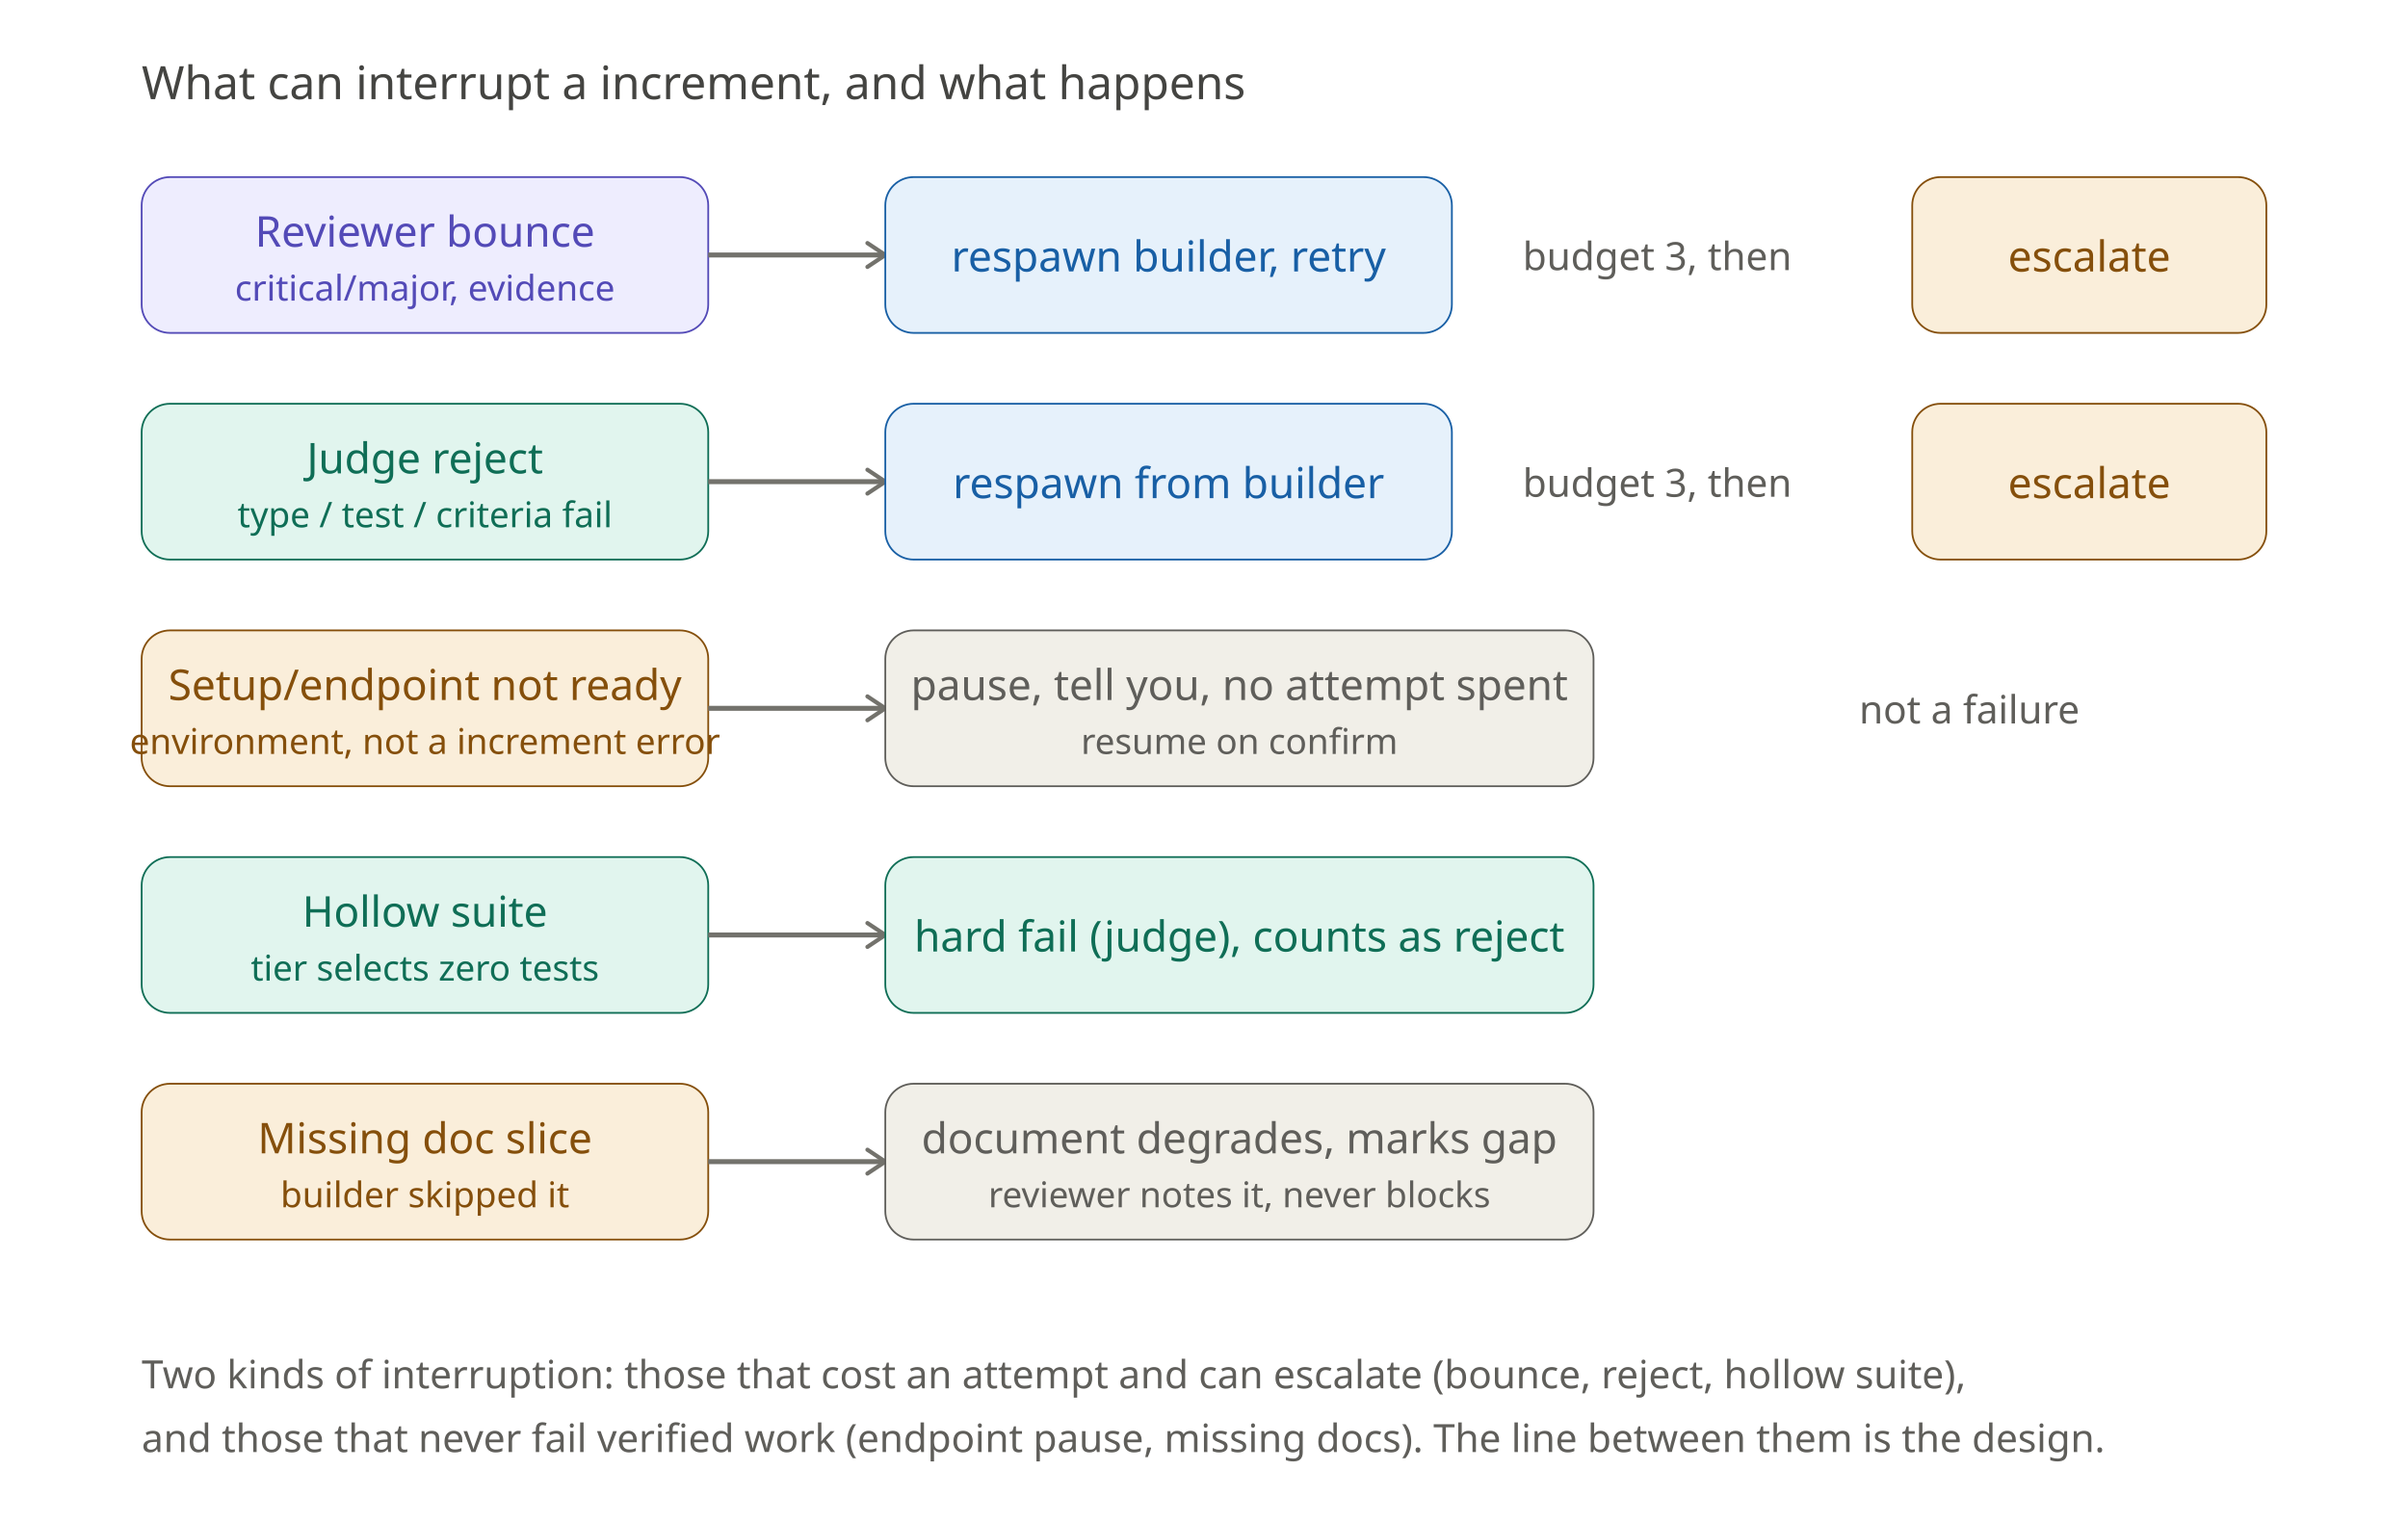
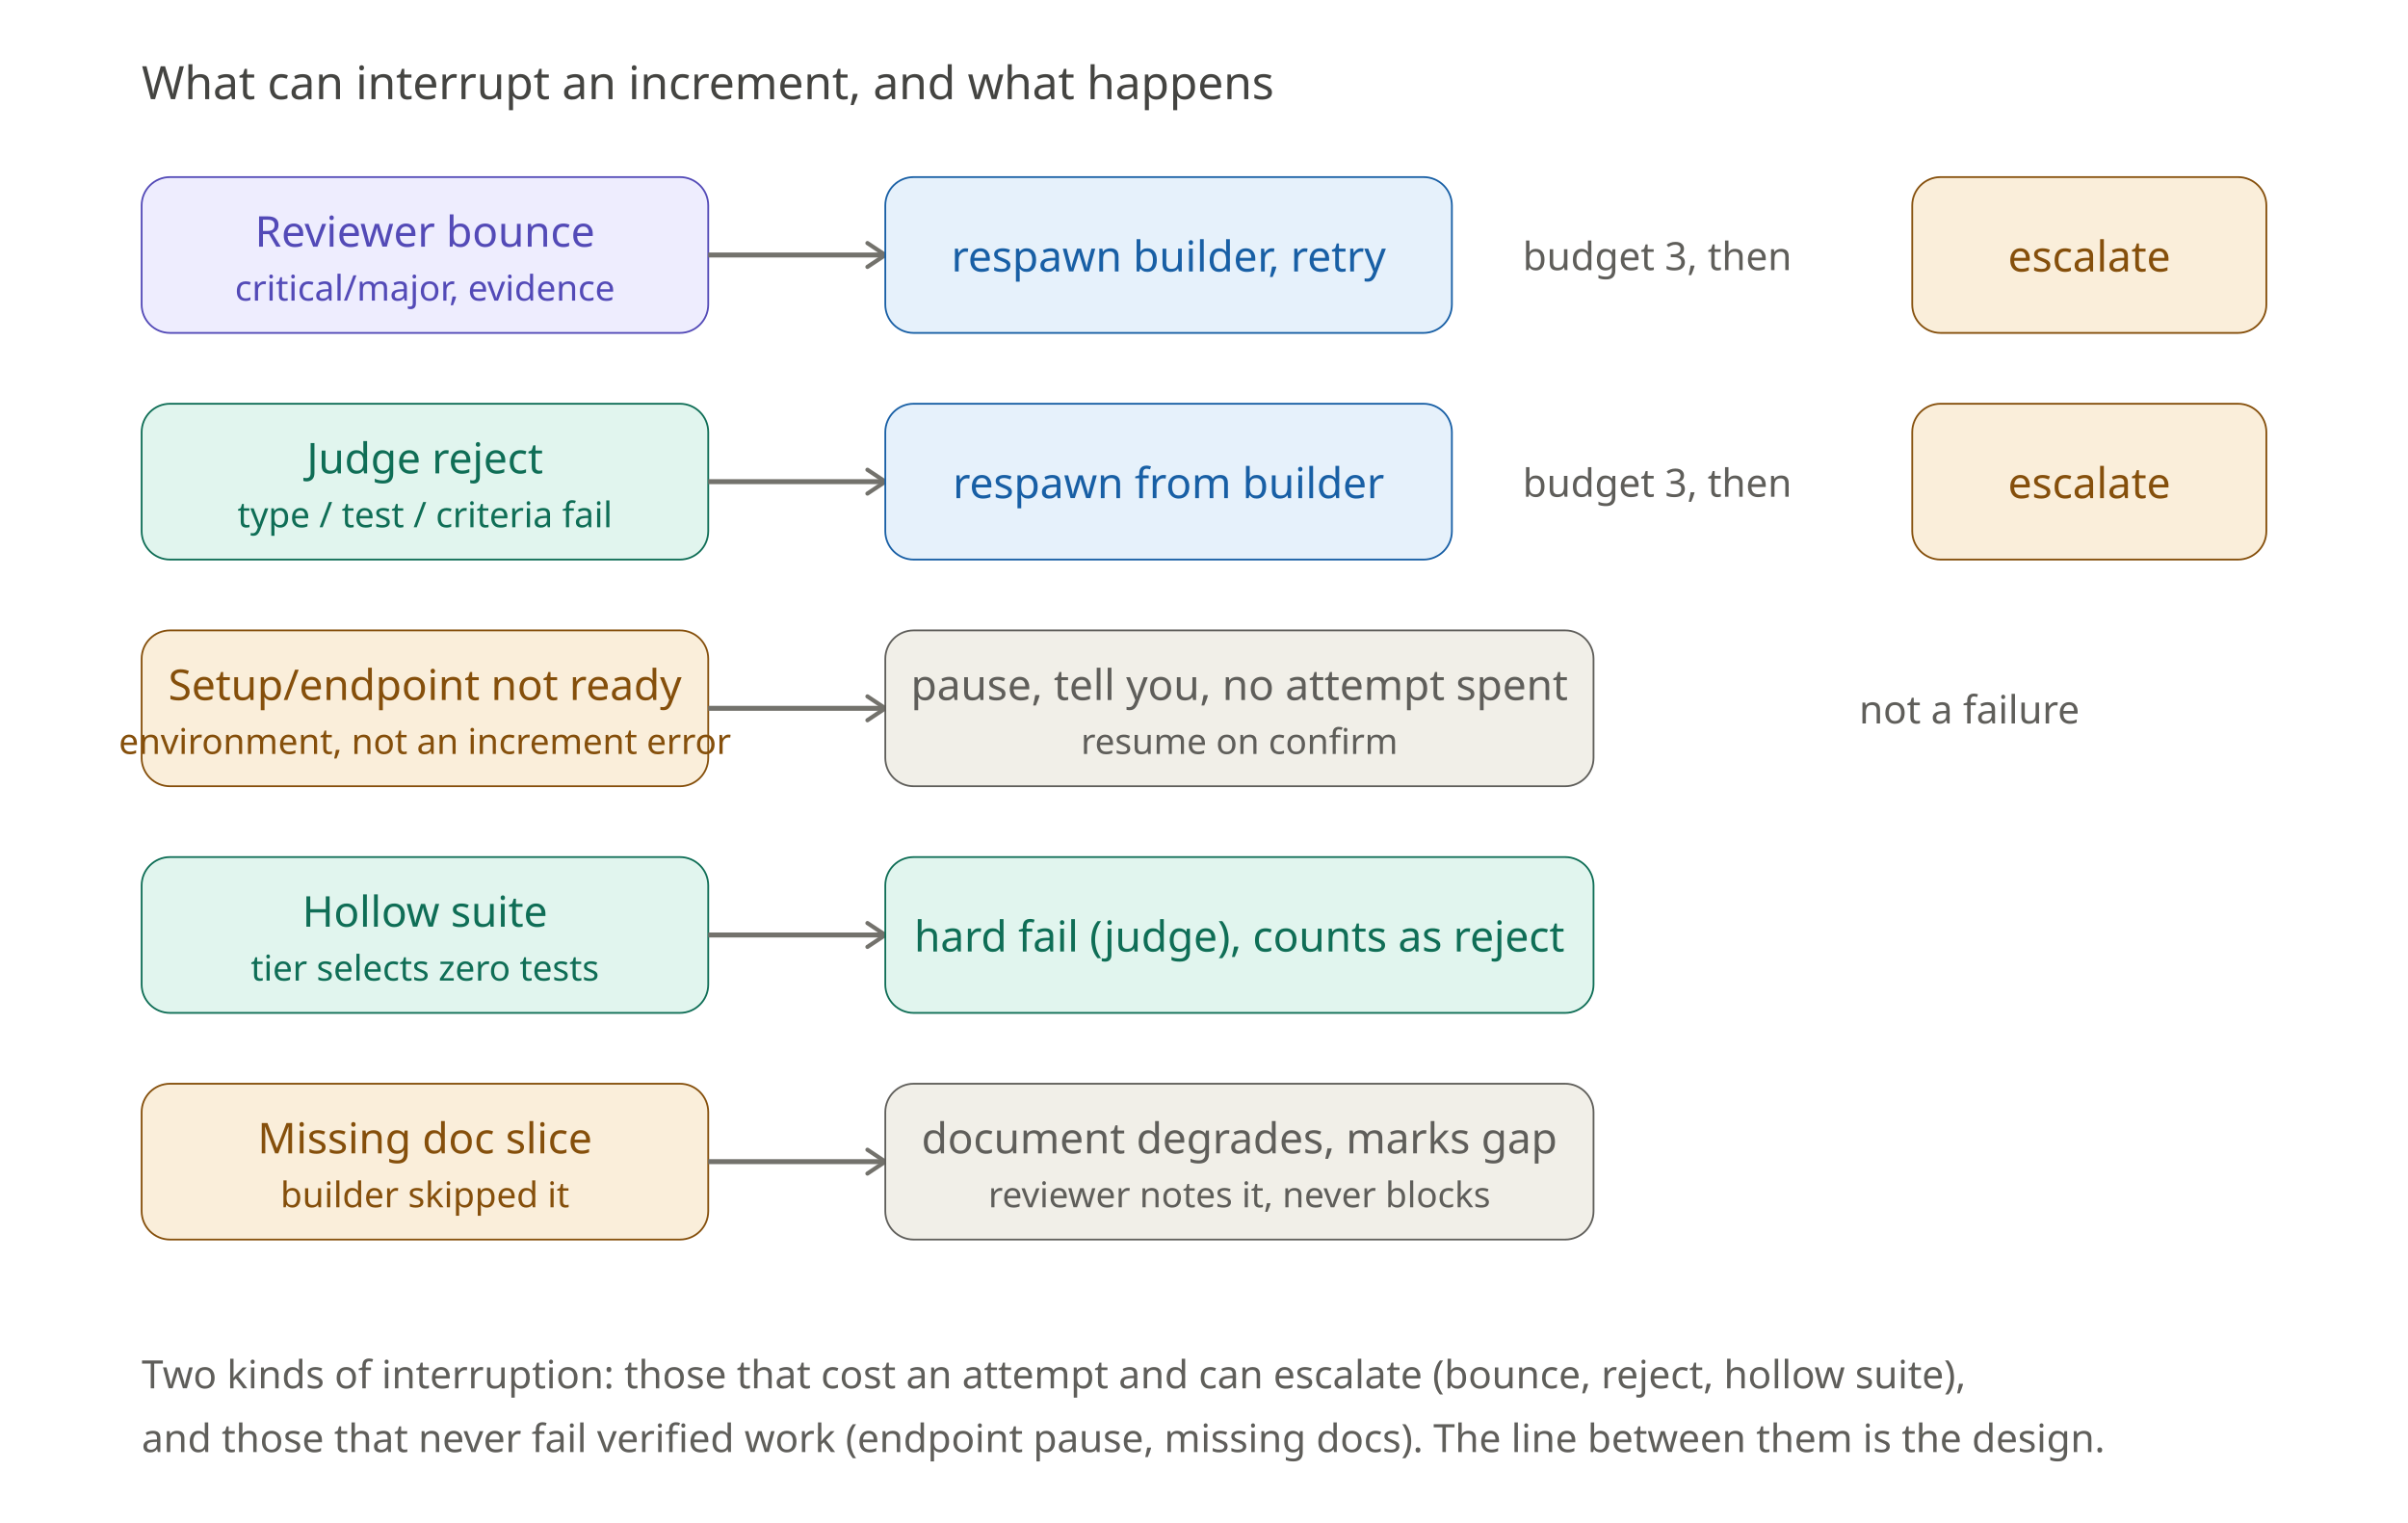
<svg xmlns="http://www.w3.org/2000/svg" width="680" viewBox="0 0 680 430" role="img" font-family="sans-serif">
  <defs>
    <marker id="arrow" viewBox="0 0 10 10" refX="8" refY="5" markerWidth="6" markerHeight="6" orient="auto-start-reverse">
      <path d="M2 1L8 5L2 9" fill="none" stroke="context-stroke" stroke-width="1.4" stroke-linecap="round" stroke-linejoin="round" />
    </marker>
  </defs>
-   <text x="40" y="28" fill="#444441" font-size="13" font-weight="500">What can interrupt a increment, and what happens</text>
+   <text x="40" y="28" fill="#444441" font-size="13" font-weight="500">What can interrupt an increment, and what happens</text>
  <rect x="40" y="50" width="160" height="44" rx="8" fill="#EEEDFE" stroke="#534AB7" stroke-width="0.5" />
  <text x="120" y="65" text-anchor="middle" dominant-baseline="central" fill="#534AB7" font-size="12">Reviewer bounce</text>
  <text x="120" y="81" text-anchor="middle" dominant-baseline="central" fill="#534AB7" font-size="10">critical/major, evidence</text>
  <line x1="200" y1="72" x2="250" y2="72" stroke="#73726c" stroke-width="1.4" marker-end="url(#arrow)" />
  <rect x="250" y="50" width="160" height="44" rx="8" fill="#E6F1FB" stroke="#185FA5" stroke-width="0.5" />
  <text x="330" y="72" text-anchor="middle" dominant-baseline="central" fill="#185FA5" font-size="12">respawn builder, retry</text>
  <text x="430" y="72" font-size="11" dominant-baseline="central" fill="#5F5E5A">budget 3, then</text>
  <rect x="540" y="50" width="100" height="44" rx="8" fill="#FAEEDA" stroke="#854F0B" stroke-width="0.5" />
  <text x="590" y="72" text-anchor="middle" dominant-baseline="central" fill="#854F0B" font-size="12">escalate</text>
  <rect x="40" y="114" width="160" height="44" rx="8" fill="#E1F5EE" stroke="#0F6E56" stroke-width="0.5" />
  <text x="120" y="129" text-anchor="middle" dominant-baseline="central" fill="#0F6E56" font-size="12">Judge reject</text>
  <text x="120" y="145" text-anchor="middle" dominant-baseline="central" fill="#0F6E56" font-size="10">type / test / criteria fail</text>
  <line x1="200" y1="136" x2="250" y2="136" stroke="#73726c" stroke-width="1.4" marker-end="url(#arrow)" />
  <rect x="250" y="114" width="160" height="44" rx="8" fill="#E6F1FB" stroke="#185FA5" stroke-width="0.5" />
  <text x="330" y="136" text-anchor="middle" dominant-baseline="central" fill="#185FA5" font-size="12">respawn from builder</text>
  <text x="430" y="136" font-size="11" dominant-baseline="central" fill="#5F5E5A">budget 3, then</text>
  <rect x="540" y="114" width="100" height="44" rx="8" fill="#FAEEDA" stroke="#854F0B" stroke-width="0.5" />
  <text x="590" y="136" text-anchor="middle" dominant-baseline="central" fill="#854F0B" font-size="12">escalate</text>
  <rect x="40" y="178" width="160" height="44" rx="8" fill="#FAEEDA" stroke="#854F0B" stroke-width="0.5" />
  <text x="120" y="193" text-anchor="middle" dominant-baseline="central" fill="#854F0B" font-size="12">Setup/endpoint not ready</text>
-   <text x="120" y="209" text-anchor="middle" dominant-baseline="central" fill="#854F0B" font-size="10">environment, not a increment error</text>
+   <text x="120" y="209" text-anchor="middle" dominant-baseline="central" fill="#854F0B" font-size="10">environment, not an increment error</text>
  <line x1="200" y1="200" x2="250" y2="200" stroke="#73726c" stroke-width="1.4" marker-end="url(#arrow)" />
  <rect x="250" y="178" width="200" height="44" rx="8" fill="#F1EFE8" stroke="#5F5E5A" stroke-width="0.5" />
  <text x="350" y="193" text-anchor="middle" dominant-baseline="central" fill="#5F5E5A" font-size="12">pause, tell you, no attempt spent</text>
  <text x="350" y="209" text-anchor="middle" dominant-baseline="central" fill="#5F5E5A" font-size="10">resume on confirm</text>
  <text x="525" y="200" font-size="11" dominant-baseline="central" fill="#5F5E5A">not a failure</text>
  <rect x="40" y="242" width="160" height="44" rx="8" fill="#E1F5EE" stroke="#0F6E56" stroke-width="0.5" />
  <text x="120" y="257" text-anchor="middle" dominant-baseline="central" fill="#0F6E56" font-size="12">Hollow suite</text>
  <text x="120" y="273" text-anchor="middle" dominant-baseline="central" fill="#0F6E56" font-size="10">tier selects zero tests</text>
  <line x1="200" y1="264" x2="250" y2="264" stroke="#73726c" stroke-width="1.4" marker-end="url(#arrow)" />
  <rect x="250" y="242" width="200" height="44" rx="8" fill="#E1F5EE" stroke="#0F6E56" stroke-width="0.5" />
  <text x="350" y="264" text-anchor="middle" dominant-baseline="central" fill="#0F6E56" font-size="12">hard fail (judge), counts as reject</text>
  <rect x="40" y="306" width="160" height="44" rx="8" fill="#FAEEDA" stroke="#854F0B" stroke-width="0.5" />
  <text x="120" y="321" text-anchor="middle" dominant-baseline="central" fill="#854F0B" font-size="12">Missing doc slice</text>
  <text x="120" y="337" text-anchor="middle" dominant-baseline="central" fill="#854F0B" font-size="10">builder skipped it</text>
  <line x1="200" y1="328" x2="250" y2="328" stroke="#73726c" stroke-width="1.4" marker-end="url(#arrow)" />
  <rect x="250" y="306" width="200" height="44" rx="8" fill="#F1EFE8" stroke="#5F5E5A" stroke-width="0.5" />
  <text x="350" y="321" text-anchor="middle" dominant-baseline="central" fill="#5F5E5A" font-size="12">document degrades, marks gap</text>
  <text x="350" y="337" text-anchor="middle" dominant-baseline="central" fill="#5F5E5A" font-size="10">reviewer notes it, never blocks</text>
  <text x="40" y="392" fill="#5F5E5A" font-size="11">Two kinds of interruption: those that cost an attempt and can escalate (bounce, reject, hollow suite),</text>
  <text x="40" y="410" fill="#5F5E5A" font-size="11">and those that never fail verified work (endpoint pause, missing docs). The line between them is the design.</text>
</svg>
